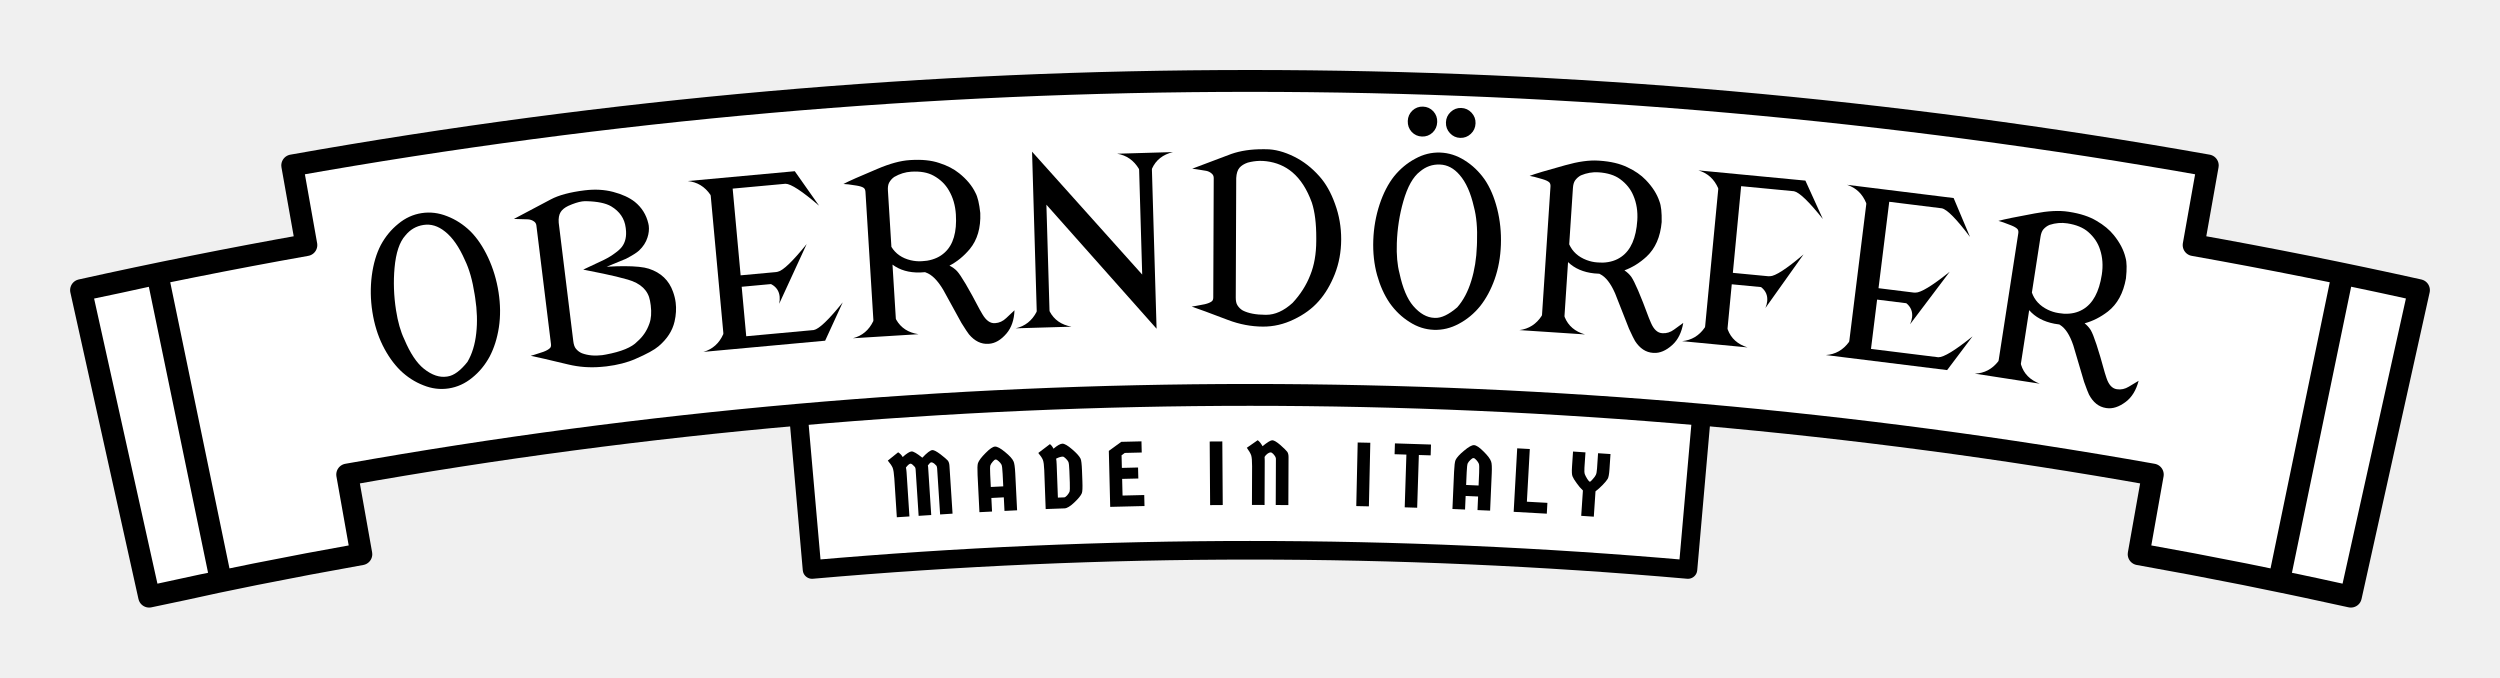
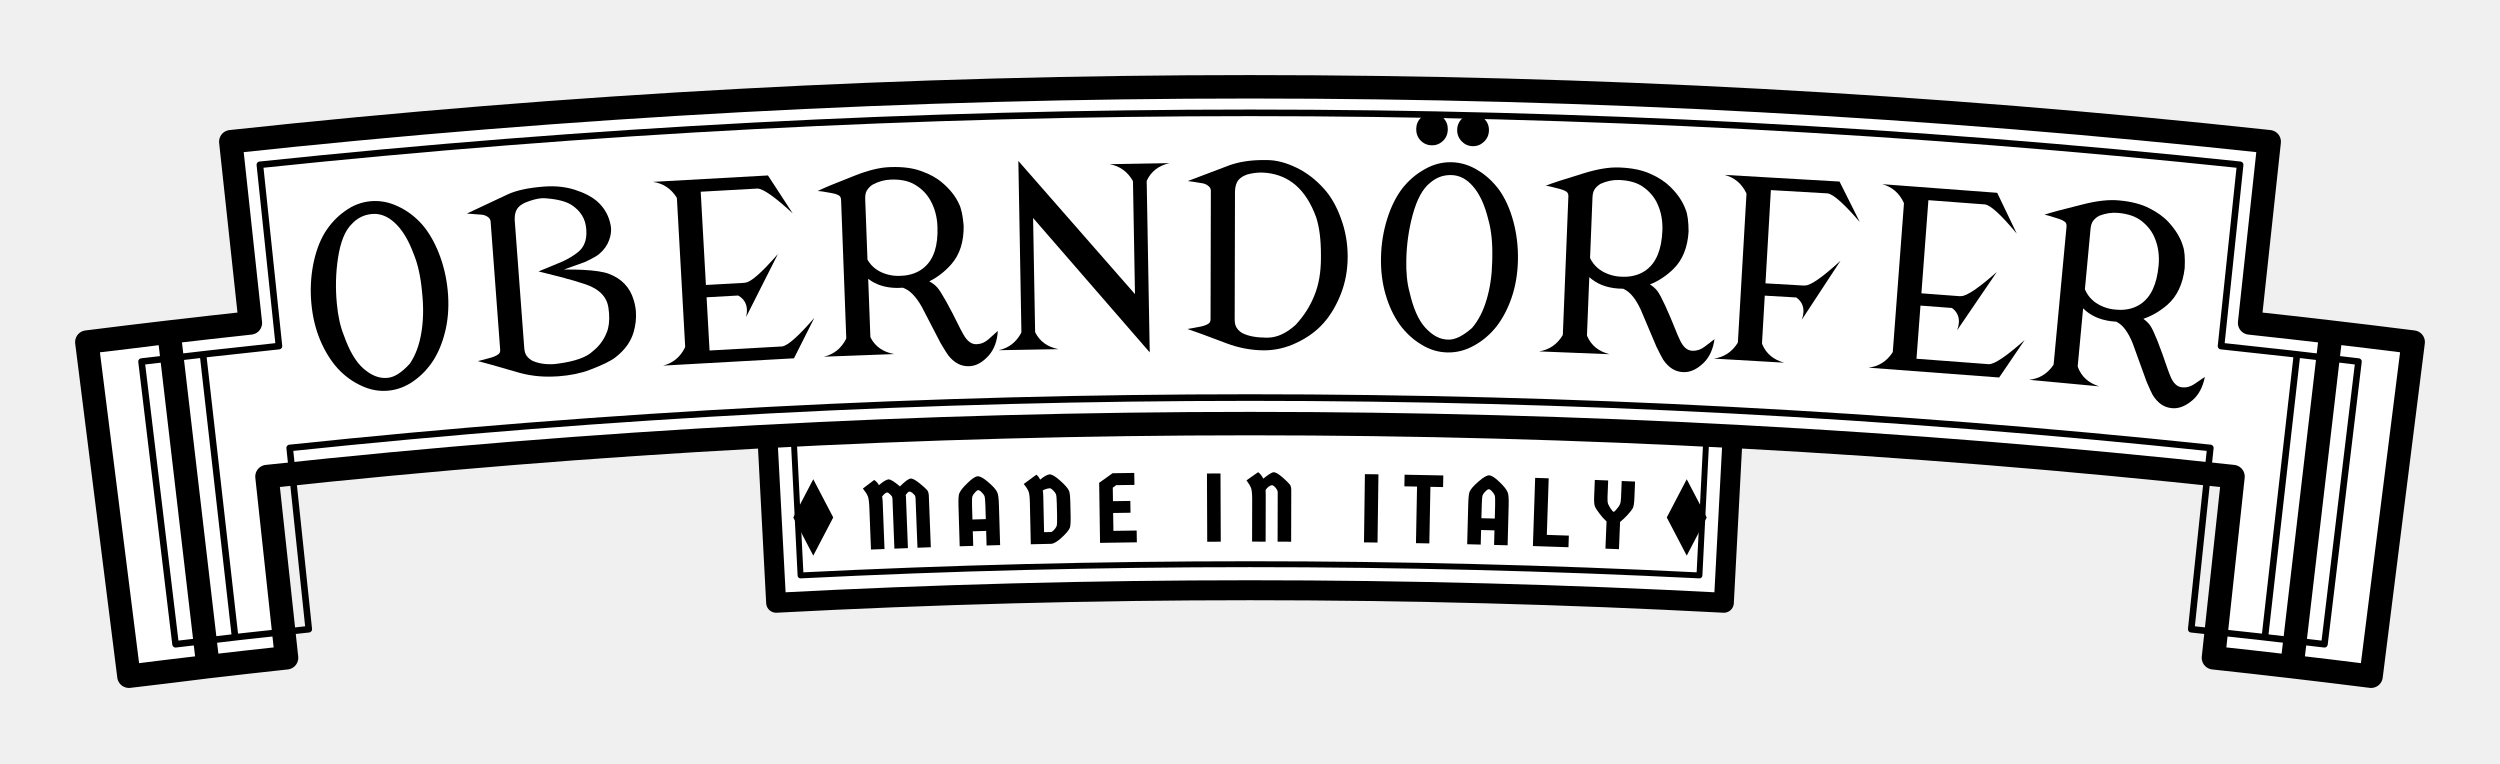
- <svg xmlns="http://www.w3.org/2000/svg" viewBox="-77.227 -20 154.454 41.865" width="154.45mm" height="41.86mm" data-pad="5">
-   <path d="M-28.128 3.034A321.214 321.214 0 0 1 28.128 3.034L27.060 15.187A309.014 309.014 0 0 0 -27.060 15.187Z" fill="#fff" stroke="#000" stroke-linejoin="round" stroke-width="1.15" />
-   <path d="M-59.179 -9.779A338.014 338.014 0 0 1 59.179 -9.779L58.304 -4.856A333.014 333.014 0 0 1 72.227 -2.073L68.020 16.865A313.614 313.614 0 0 0 63.581 15.913L67.514 -3.084A333.014 333.014 0 0 1 72.227 -2.073L68.020 16.865A313.614 313.614 0 0 0 54.907 14.244L55.782 9.321A318.614 318.614 0 0 0 -55.782 9.321L-54.907 14.244A313.614 313.614 0 0 0 -68.020 16.865L-72.227 -2.073A333.014 333.014 0 0 0 -67.514 -3.084L-63.581 15.913A313.614 313.614 0 0 1 -68.020 16.865L-72.227 -2.073A333.014 333.014 0 0 1 -58.304 -4.856Z" fill="#fff" stroke="#000" stroke-linejoin="round" stroke-width="1.35" />
+ <svg xmlns="http://www.w3.org/2000/svg" viewBox="-72.002 -20 144.004 43.952" width="144.00mm" height="43.95mm" data-pad="5">
+   <path d="M-27.938 2.537A529.662 529.662 0 0 1 27.938 2.537L27.295 14.720A517.462 517.462 0 0 0 -27.295 14.720Z" fill="#fff" stroke="#000" stroke-linejoin="round" stroke-width="1.15" />
+   <path d="M-26.348 3.958A528.162 528.162 0 0 1 26.348 3.958L25.889 13.146A518.962 518.962 0 0 0 -25.889 13.146Z" fill="none" stroke="#000" stroke-linejoin="round" stroke-width="0.34" />
+   <path d="M-58.709 -11.837A546.462 546.462 0 0 1 58.709 -11.837L57.581 -1.398A535.962 535.962 0 0 1 67.002 -0.295L64.577 18.952A516.562 516.562 0 0 0 60.017 18.398L62.271 -0.870A535.962 535.962 0 0 1 67.002 -0.295L64.577 18.952A516.562 516.562 0 0 0 55.497 17.890L56.625 7.451A527.062 527.062 0 0 0 -56.625 7.451L-55.497 17.890A516.562 516.562 0 0 0 -64.577 18.952L-67.002 -0.295A535.962 535.962 0 0 0 -62.271 -0.870L-60.017 18.398A516.562 516.562 0 0 1 -64.577 18.952L-67.002 -0.295A535.962 535.962 0 0 1 -57.581 -1.398Z" fill="#fff" stroke="#000" stroke-linejoin="round" stroke-width="1.35" />
+   <path d="M-57.034 -10.507A544.962 544.962 0 0 1 57.034 -10.507L55.935 -0.065A534.462 534.462 0 0 1 63.850 0.828L61.891 17.110A518.062 518.062 0 0 0 58.459 16.709L60.310 0.414A534.462 534.462 0 0 1 63.850 0.828L61.891 17.110A518.062 518.062 0 0 0 54.218 16.245L55.317 5.803A528.562 528.562 0 0 0 -55.317 5.803L-54.218 16.245A518.062 518.062 0 0 0 -61.891 17.110L-63.850 0.828A534.462 534.462 0 0 0 -60.310 0.414L-58.459 16.709A518.062 518.062 0 0 1 -61.891 17.110L-63.850 0.828A534.462 534.462 0 0 1 -55.935 -0.065Z" fill="none" stroke="#000" stroke-linejoin="round" stroke-width="0.38" />
+   <path d="M0 -2.200L1.150 0L0 2.200L-1.150 0Z" fill="#000" transform="translate(-25.157 9.806)" />
+   <path d="M0 -2.200L1.150 0L0 2.200L-1.150 0Z" fill="#000" transform="translate(25.157 9.806)" />
  <g fill="#000">
-     <path d="M2.37 -5.10Q2.37 -4.00 2.60 -3.24Q2.94 -1.88 3.52 -1.25Q4.16 -0.56 4.85 -0.56Q4.87 -0.56 4.88 -0.56Q4.89 -0.56 4.90 -0.56Q5.48 -0.56 6.24 -1.26Q6.78 -1.92 7.05 -2.93Q7.32 -3.92 7.32 -5.10Q7.32 -5.20 7.32 -5.32Q7.32 -6.63 7.05 -7.50Q6.71 -8.79 6.10 -9.44Q5.55 -10.04 4.86 -10.04H4.85Q4.17 -10.04 3.65 -9.57Q3.02 -9.06 2.68 -7.69Q2.37 -6.44 2.37 -5.10ZM2.06 -9.22Q2.60 -9.93 3.33 -10.35Q4.05 -10.78 4.85 -10.78Q5.65 -10.78 6.38 -10.35Q7.11 -9.93 7.65 -9.22Q8.18 -8.50 8.49 -7.44Q8.80 -6.37 8.80 -5.22Q8.80 -4.07 8.49 -3.08Q8.18 -2.10 7.65 -1.38Q7.11 -0.67 6.38 -0.25Q5.65 0.18 4.85 0.18Q4.05 0.18 3.33 -0.25Q2.60 -0.67 2.06 -1.38Q1.53 -2.10 1.22 -3.08Q0.91 -4.07 0.91 -5.22Q0.91 -6.37 1.22 -7.44Q1.53 -8.50 2.06 -9.22Z" transform="translate(-49.528 3.820) rotate(-8.820) translate(-4.855 0)" />
-     <path d="M3.85 -9.95Q3.50 -9.83 3.34 -9.63Q3.16 -9.41 3.14 -8.99V-1.61Q3.14 -1.30 3.24 -1.14Q3.37 -0.93 3.58 -0.81Q4.10 -0.54 4.81 -0.54Q4.92 -0.54 5.03 -0.55Q6.50 -0.64 7.06 -1.11Q7.63 -1.49 7.94 -2.12Q8.16 -2.55 8.16 -3.23Q8.16 -3.37 8.15 -3.51Q8.10 -4.49 6.95 -4.98Q6.29 -5.26 5.49 -5.53Q4.41 -5.89 4.29 -5.93Q5.49 -6.32 5.63 -6.37Q6.06 -6.52 6.38 -6.71Q6.66 -6.86 6.83 -7.03Q7.21 -7.42 7.21 -8.11Q7.21 -8.14 7.21 -8.18Q7.21 -9.03 6.48 -9.60Q6.02 -9.95 5.01 -10.10Q4.91 -10.12 4.73 -10.12Q4.37 -10.11 3.85 -9.95ZM0.42 -1.04Q0.54 -1.05 1.23 -1.19Q1.52 -1.26 1.66 -1.37Q1.75 -1.44 1.75 -1.61V-8.99Q1.75 -9.15 1.64 -9.25Q1.49 -9.39 1.28 -9.43Q0.65 -9.53 0.42 -9.56L2.83 -10.48Q3.61 -10.78 4.98 -10.78Q5.93 -10.78 6.71 -10.47Q7.51 -10.15 7.96 -9.70Q8.54 -9.10 8.63 -8.27Q8.64 -8.20 8.64 -8.13Q8.64 -7.77 8.47 -7.41Q8.28 -6.99 7.86 -6.68Q7.63 -6.51 6.99 -6.27Q6.94 -6.25 5.75 -5.93Q6.45 -5.88 6.84 -5.83Q7.87 -5.70 8.32 -5.49Q9.39 -4.99 9.63 -3.89Q9.71 -3.54 9.71 -3.21Q9.71 -2.64 9.50 -2.06Q9.20 -1.23 8.33 -0.66Q7.91 -0.38 6.82 -0.06Q6.03 0.18 4.98 0.18Q4.89 0.18 4.64 0.17Q3.61 0.13 2.67 -0.22Q0.91 -0.88 0.42 -1.04Z" transform="translate(-39.460 2.419) rotate(-7.017) translate(-5.311 0)" />
-     <path d="M0.42 0.00Q1.29 -0.17 1.74 -0.98L1.75 -1.04V-9.56L1.74 -9.62Q1.29 -10.43 0.42 -10.60H7.06L8.36 -8.34Q6.92 -9.83 6.42 -9.88L6.32 -9.88H3.14V-4.50H5.34L5.44 -4.51Q5.93 -4.56 7.38 -6.05L5.35 -2.53Q5.42 -2.76 5.42 -2.96Q5.42 -3.48 4.99 -3.77L4.95 -3.79H3.14V-0.72H7.23L7.33 -0.72Q7.83 -0.77 9.27 -2.26L7.97 0.00Z" transform="translate(-29.570 1.356) rotate(-5.252) translate(-4.637 0)" />
-     <path d="M4.65 -10.05Q4.10 -10.05 3.58 -9.79Q3.37 -9.66 3.24 -9.45Q3.14 -9.28 3.14 -8.98V-5.49Q3.49 -4.83 4.28 -4.59Q4.62 -4.49 4.93 -4.49Q4.97 -4.49 5.01 -4.49Q5.04 -4.49 5.29 -4.50Q5.96 -4.57 6.41 -4.94Q7.24 -5.61 7.24 -7.24Q7.24 -8.08 6.90 -8.75Q6.61 -9.34 6.01 -9.72Q5.49 -10.05 4.65 -10.05ZM0.42 0.00Q1.29 -0.17 1.74 -0.98L1.75 -1.04V-8.98Q1.75 -9.15 1.66 -9.23Q1.54 -9.33 1.23 -9.40Q0.62 -9.54 0.42 -9.55Q0.90 -9.77 2.57 -10.35Q3.75 -10.77 4.60 -10.77Q4.63 -10.77 4.66 -10.77Q5.70 -10.77 6.41 -10.48Q7.13 -10.20 7.60 -9.77Q8.26 -9.17 8.53 -8.50Q8.71 -8.12 8.75 -7.24Q8.72 -5.86 7.96 -5.05Q7.37 -4.43 6.65 -4.11Q6.91 -3.96 7.09 -3.75Q7.44 -3.32 8.35 -1.28L8.50 -0.98Q8.80 -0.39 9.23 -0.39Q9.24 -0.39 9.25 -0.39Q9.63 -0.39 9.95 -0.66Q10.31 -0.97 10.49 -1.11Q10.40 -0.22 9.91 0.29Q9.36 0.86 8.78 0.86Q8.76 0.86 8.75 0.86Q8.08 0.86 7.59 0.20Q7.49 0.06 7.17 -0.53L6.17 -2.65Q5.70 -3.56 5.16 -3.78L5.12 -3.80Q4.97 -3.80 4.80 -3.80Q3.79 -3.84 3.14 -4.39V-1.04L3.16 -0.98Q3.54 -0.20 4.48 0.00Z" transform="translate(-19.925 0.615) rotate(-3.536) translate(-5.037 0)" />
-     <path d="M0.42 0.00Q1.29 -0.17 1.74 -0.98L1.75 -1.04V-10.88L8.33 -3.09V-9.56L8.32 -9.62Q7.87 -10.43 7.00 -10.60H10.45Q9.51 -10.40 9.13 -9.62L9.12 -9.56V0.28L2.54 -7.58V-1.04L2.55 -0.98Q2.93 -0.20 3.87 0.00Z" transform="translate(-9.462 0.139) rotate(-1.679) translate(-5.437 0)" />
-     <path d="M3.85 -9.95Q3.51 -9.83 3.34 -9.63Q3.16 -9.42 3.14 -8.99V-1.61Q3.14 -1.30 3.24 -1.14Q3.37 -0.93 3.58 -0.81Q4.10 -0.55 4.97 -0.55Q5.00 -0.55 5.02 -0.55Q5.84 -0.55 6.65 -1.29Q7.38 -2.08 7.74 -3.02Q8.10 -3.92 8.10 -5.12Q8.10 -5.21 8.10 -5.30Q8.10 -6.64 7.82 -7.49Q7.37 -8.72 6.61 -9.36Q5.93 -9.93 4.99 -10.04Q4.81 -10.06 4.60 -10.06Q4.22 -10.05 3.85 -9.95ZM0.42 -1.04Q0.53 -1.05 1.23 -1.19Q1.52 -1.26 1.66 -1.37Q1.75 -1.44 1.75 -1.61V-8.99Q1.75 -9.15 1.64 -9.25Q1.49 -9.39 1.29 -9.43Q0.56 -9.55 0.42 -9.56L2.83 -10.48Q3.68 -10.78 4.78 -10.78Q4.88 -10.78 4.98 -10.78Q5.79 -10.78 6.71 -10.33Q7.57 -9.91 8.27 -9.13Q8.87 -8.47 9.25 -7.42Q9.64 -6.37 9.64 -5.22Q9.64 -4.07 9.25 -3.07Q8.86 -2.08 8.27 -1.41Q7.67 -0.72 6.73 -0.27Q5.81 0.18 4.83 0.18Q3.74 0.18 2.67 -0.22Q1.00 -0.85 0.42 -1.04Z" transform="translate(1.249 0.002) rotate(0.221) translate(-5.275 0)" />
-     <path d="M5.41 -12.00Q5.14 -12.27 5.14 -12.66Q5.14 -13.04 5.41 -13.31Q5.68 -13.58 6.05 -13.58Q6.43 -13.58 6.70 -13.31Q6.97 -13.04 6.97 -12.66Q6.97 -12.27 6.70 -12.00Q6.43 -11.73 6.05 -11.73Q5.68 -11.73 5.41 -12.00ZM3.04 -12.00Q2.78 -12.27 2.78 -12.66Q2.78 -13.04 3.04 -13.31Q3.31 -13.58 3.69 -13.58Q4.07 -13.58 4.34 -13.31Q4.60 -13.04 4.60 -12.66Q4.60 -12.27 4.34 -12.00Q4.07 -11.73 3.69 -11.73Q3.31 -11.73 3.04 -12.00ZM2.37 -5.10Q2.37 -4.00 2.60 -3.24Q2.94 -1.88 3.52 -1.25Q4.16 -0.56 4.85 -0.56Q4.87 -0.56 4.88 -0.56Q4.89 -0.56 4.90 -0.56Q5.48 -0.56 6.24 -1.26Q6.78 -1.92 7.05 -2.93Q7.32 -3.92 7.32 -5.10Q7.32 -5.20 7.32 -5.32Q7.32 -6.63 7.05 -7.50Q6.71 -8.79 6.10 -9.44Q5.55 -10.04 4.86 -10.04H4.85Q4.17 -10.04 3.65 -9.57Q3.02 -9.06 2.68 -7.69Q2.37 -6.44 2.37 -5.10ZM2.06 -9.22Q2.60 -9.93 3.33 -10.35Q4.05 -10.78 4.85 -10.78Q5.65 -10.78 6.38 -10.35Q7.11 -9.93 7.65 -9.22Q8.18 -8.50 8.49 -7.44Q8.80 -6.37 8.80 -5.22Q8.80 -4.07 8.49 -3.08Q8.18 -2.10 7.65 -1.38Q7.11 -0.67 6.38 -0.25Q5.65 0.18 4.85 0.18Q4.05 0.18 3.33 -0.25Q2.60 -0.67 2.06 -1.38Q1.53 -2.10 1.22 -3.08Q0.91 -4.07 0.91 -5.22Q0.91 -6.37 1.22 -7.44Q1.53 -8.50 2.06 -9.22Z" transform="translate(11.376 0.200) rotate(2.018) translate(-4.855 0)" />
-     <path d="M4.65 -10.05Q4.10 -10.05 3.58 -9.79Q3.37 -9.66 3.24 -9.45Q3.14 -9.28 3.14 -8.98V-5.49Q3.49 -4.83 4.28 -4.59Q4.62 -4.49 4.93 -4.49Q4.97 -4.49 5.01 -4.49Q5.04 -4.49 5.29 -4.50Q5.96 -4.57 6.41 -4.94Q7.24 -5.61 7.24 -7.24Q7.24 -8.08 6.90 -8.75Q6.61 -9.34 6.01 -9.72Q5.49 -10.05 4.65 -10.05ZM0.42 0.00Q1.29 -0.17 1.74 -0.98L1.75 -1.04V-8.98Q1.75 -9.15 1.66 -9.23Q1.54 -9.33 1.23 -9.40Q0.62 -9.54 0.42 -9.55Q0.90 -9.77 2.57 -10.35Q3.75 -10.77 4.60 -10.77Q4.63 -10.77 4.66 -10.77Q5.70 -10.77 6.41 -10.48Q7.13 -10.20 7.60 -9.77Q8.26 -9.17 8.53 -8.50Q8.71 -8.12 8.75 -7.24Q8.72 -5.86 7.96 -5.05Q7.37 -4.43 6.65 -4.11Q6.91 -3.96 7.09 -3.75Q7.44 -3.32 8.35 -1.28L8.50 -0.98Q8.80 -0.39 9.23 -0.39Q9.24 -0.39 9.25 -0.39Q9.63 -0.39 9.95 -0.66Q10.31 -0.97 10.49 -1.11Q10.40 -0.22 9.91 0.29Q9.36 0.86 8.78 0.86Q8.76 0.86 8.75 0.86Q8.08 0.86 7.59 0.20Q7.49 0.06 7.17 -0.53L6.17 -2.65Q5.70 -3.56 5.16 -3.78L5.12 -3.80Q4.97 -3.80 4.80 -3.80Q3.79 -3.84 3.14 -4.39V-1.04L3.16 -0.98Q3.54 -0.20 4.48 0.00Z" transform="translate(21.255 0.700) rotate(3.773) translate(-5.037 0)" />
-     <path d="M0.42 0.00Q1.29 -0.17 1.74 -0.98L1.75 -1.04V-9.56L1.74 -9.62Q1.29 -10.43 0.42 -10.60H7.06L8.36 -8.34Q6.92 -9.83 6.42 -9.88L6.32 -9.88H3.14V-4.50H5.34L5.44 -4.51Q5.93 -4.56 7.38 -6.05L5.35 -2.53Q5.42 -2.76 5.42 -2.96Q5.42 -3.48 4.99 -3.77L4.95 -3.79H3.14V-1.04L3.16 -0.98Q3.54 -0.20 4.48 0.00Z" transform="translate(30.722 1.464) rotate(5.458) translate(-4.462 0)" />
-     <path d="M0.42 0.00Q1.29 -0.17 1.74 -0.98L1.75 -1.04V-9.56L1.74 -9.62Q1.29 -10.43 0.42 -10.60H7.06L8.36 -8.34Q6.92 -9.83 6.42 -9.88L6.32 -9.88H3.14V-4.50H5.34L5.44 -4.51Q5.93 -4.56 7.38 -6.05L5.35 -2.53Q5.42 -2.76 5.42 -2.96Q5.42 -3.48 4.99 -3.77L4.95 -3.79H3.14V-0.72H7.23L7.33 -0.72Q7.83 -0.77 9.27 -2.26L7.97 0.00Z" transform="translate(39.766 2.457) rotate(7.072) translate(-4.637 0)" />
-     <path d="M4.65 -10.05Q4.10 -10.05 3.58 -9.79Q3.37 -9.66 3.24 -9.45Q3.14 -9.28 3.14 -8.98V-5.49Q3.49 -4.83 4.28 -4.59Q4.62 -4.49 4.93 -4.49Q4.97 -4.49 5.01 -4.49Q5.04 -4.49 5.29 -4.50Q5.96 -4.57 6.41 -4.94Q7.24 -5.61 7.24 -7.24Q7.24 -8.08 6.90 -8.75Q6.61 -9.34 6.01 -9.72Q5.49 -10.05 4.65 -10.05ZM0.42 0.00Q1.29 -0.17 1.74 -0.98L1.75 -1.04V-8.98Q1.75 -9.15 1.66 -9.23Q1.54 -9.33 1.23 -9.40Q0.62 -9.54 0.42 -9.55Q0.90 -9.77 2.57 -10.35Q3.75 -10.77 4.60 -10.77Q4.63 -10.77 4.66 -10.77Q5.70 -10.77 6.41 -10.48Q7.13 -10.20 7.60 -9.77Q8.26 -9.17 8.53 -8.50Q8.71 -8.12 8.75 -7.24Q8.72 -5.86 7.96 -5.05Q7.37 -4.43 6.65 -4.11Q6.91 -3.96 7.09 -3.75Q7.44 -3.32 8.35 -1.28L8.50 -0.98Q8.80 -0.39 9.23 -0.39Q9.24 -0.39 9.25 -0.39Q9.63 -0.39 9.95 -0.66Q10.31 -0.97 10.49 -1.11Q10.40 -0.22 9.91 0.29Q9.36 0.86 8.78 0.86Q8.76 0.86 8.75 0.86Q8.08 0.86 7.59 0.20Q7.49 0.06 7.17 -0.53L6.17 -2.65Q5.70 -3.56 5.16 -3.78L5.12 -3.80Q4.97 -3.80 4.80 -3.80Q3.79 -3.84 3.14 -4.39V-1.04L3.16 -0.98Q3.54 -0.20 4.48 0.00Z" transform="translate(49.347 3.792) rotate(8.788) translate(-5.037 0)" />
+     <path d="M2.37 -5.10Q2.37 -4.00 2.60 -3.24Q2.94 -1.88 3.52 -1.25Q4.16 -0.56 4.85 -0.56Q4.87 -0.56 4.88 -0.56Q4.89 -0.56 4.90 -0.56Q5.48 -0.56 6.24 -1.26Q6.78 -1.92 7.05 -2.93Q7.32 -3.92 7.32 -5.10Q7.32 -5.20 7.32 -5.32Q7.32 -6.63 7.05 -7.50Q6.71 -8.79 6.10 -9.44Q5.55 -10.04 4.86 -10.04H4.85Q4.17 -10.04 3.65 -9.57Q3.02 -9.06 2.68 -7.69Q2.37 -6.44 2.37 -5.10ZM2.06 -9.22Q2.60 -9.93 3.33 -10.35Q4.05 -10.78 4.85 -10.78Q5.65 -10.78 6.38 -10.35Q7.11 -9.93 7.65 -9.22Q8.18 -8.50 8.49 -7.44Q8.80 -6.37 8.80 -5.22Q8.80 -4.07 8.49 -3.08Q8.18 -2.10 7.65 -1.38Q7.11 -0.67 6.38 -0.25Q5.65 0.18 4.85 0.18Q4.05 0.18 3.33 -0.25Q2.60 -0.67 2.06 -1.38Q1.53 -2.10 1.22 -3.08Q0.91 -4.07 0.91 -5.22Q0.91 -6.37 1.22 -7.44Q1.53 -8.50 2.06 -9.22Z" transform="translate(-49.651 2.324) rotate(-5.361) translate(-4.855 0)" />
+     <path d="M3.85 -9.95Q3.50 -9.83 3.34 -9.63Q3.16 -9.41 3.14 -8.99V-1.61Q3.14 -1.30 3.24 -1.14Q3.37 -0.93 3.58 -0.81Q4.10 -0.54 4.81 -0.54Q4.92 -0.54 5.03 -0.55Q6.50 -0.64 7.06 -1.11Q7.63 -1.49 7.94 -2.12Q8.16 -2.55 8.16 -3.23Q8.16 -3.37 8.15 -3.51Q8.10 -4.49 6.95 -4.98Q6.29 -5.26 5.49 -5.53Q4.41 -5.89 4.29 -5.93Q5.49 -6.32 5.63 -6.37Q6.06 -6.52 6.38 -6.71Q6.66 -6.86 6.83 -7.03Q7.21 -7.42 7.21 -8.11Q7.21 -8.14 7.21 -8.18Q7.21 -9.03 6.48 -9.60Q6.02 -9.95 5.01 -10.10Q4.91 -10.12 4.73 -10.12Q4.37 -10.11 3.85 -9.95ZM0.42 -1.04Q0.54 -1.05 1.23 -1.19Q1.52 -1.26 1.66 -1.37Q1.75 -1.44 1.75 -1.61V-8.99Q1.75 -9.15 1.64 -9.25Q1.49 -9.39 1.28 -9.43Q0.65 -9.53 0.42 -9.56L2.83 -10.48Q3.61 -10.78 4.98 -10.78Q5.93 -10.78 6.71 -10.47Q7.51 -10.15 7.96 -9.70Q8.54 -9.10 8.63 -8.27Q8.64 -8.20 8.64 -8.13Q8.64 -7.77 8.47 -7.41Q8.28 -6.99 7.86 -6.68Q7.63 -6.51 6.99 -6.27Q6.94 -6.25 5.75 -5.93Q6.45 -5.88 6.84 -5.83Q7.87 -5.70 8.32 -5.49Q9.39 -4.99 9.63 -3.89Q9.71 -3.54 9.71 -3.21Q9.71 -2.64 9.50 -2.06Q9.20 -1.23 8.33 -0.66Q7.91 -0.38 6.82 -0.06Q6.03 0.18 4.98 0.18Q4.89 0.18 4.64 0.17Q3.61 0.13 2.67 -0.22Q0.91 -0.88 0.42 -1.04Z" transform="translate(-39.522 1.472) rotate(-4.265) translate(-5.311 0)" />
+     <path d="M0.42 0.00Q1.29 -0.17 1.74 -0.98L1.75 -1.04V-9.56L1.74 -9.62Q1.29 -10.43 0.42 -10.60H7.06L8.36 -8.34Q6.92 -9.83 6.42 -9.88L6.32 -9.88H3.14V-4.50H5.34L5.44 -4.51Q5.93 -4.56 7.38 -6.05L5.35 -2.53Q5.42 -2.76 5.42 -2.96Q5.42 -3.48 4.99 -3.77L4.95 -3.79H3.14V-0.72H7.23L7.33 -0.72Q7.83 -0.77 9.27 -2.26L7.97 0.00Z" transform="translate(-29.596 0.825) rotate(-3.192) translate(-4.637 0)" />
+     <path d="M4.65 -10.05Q4.10 -10.05 3.58 -9.79Q3.37 -9.66 3.24 -9.45Q3.14 -9.28 3.14 -8.98V-5.49Q3.49 -4.83 4.28 -4.59Q4.62 -4.49 4.93 -4.49Q4.97 -4.49 5.01 -4.49Q5.04 -4.49 5.29 -4.50Q5.96 -4.57 6.41 -4.94Q7.24 -5.61 7.24 -7.24Q7.24 -8.08 6.90 -8.75Q6.61 -9.34 6.01 -9.72Q5.49 -10.05 4.65 -10.05ZM0.42 0.00Q1.29 -0.17 1.74 -0.98L1.75 -1.04V-8.98Q1.75 -9.15 1.66 -9.23Q1.54 -9.33 1.23 -9.40Q0.62 -9.54 0.42 -9.55Q0.90 -9.77 2.57 -10.35Q3.75 -10.77 4.60 -10.77Q4.63 -10.77 4.66 -10.77Q5.70 -10.77 6.41 -10.48Q7.13 -10.20 7.60 -9.77Q8.26 -9.17 8.53 -8.50Q8.71 -8.12 8.75 -7.24Q8.72 -5.86 7.96 -5.05Q7.37 -4.43 6.65 -4.11Q6.91 -3.96 7.09 -3.75Q7.44 -3.32 8.35 -1.28L8.50 -0.98Q8.80 -0.39 9.23 -0.39Q9.24 -0.39 9.25 -0.39Q9.63 -0.39 9.95 -0.66Q10.31 -0.97 10.49 -1.11Q10.40 -0.22 9.91 0.29Q9.36 0.86 8.78 0.86Q8.76 0.86 8.75 0.86Q8.08 0.86 7.59 0.20Q7.49 0.06 7.17 -0.53L6.17 -2.65Q5.70 -3.56 5.16 -3.78L5.12 -3.80Q4.97 -3.80 4.80 -3.80Q3.79 -3.84 3.14 -4.39V-1.04L3.16 -0.98Q3.54 -0.20 4.48 0.00Z" transform="translate(-19.933 0.374) rotate(-2.149) translate(-5.037 0)" />
+     <path d="M0.42 0.00Q1.29 -0.17 1.74 -0.98L1.75 -1.04V-10.88L8.33 -3.09V-9.56L8.32 -9.62Q7.87 -10.43 7.00 -10.60H10.45Q9.51 -10.40 9.13 -9.62L9.12 -9.56V0.28L2.54 -7.58V-1.04L2.55 -0.98Q2.93 -0.20 3.87 0.00Z" transform="translate(-9.463 0.084) rotate(-1.020) translate(-5.437 0)" />
+     <path d="M3.85 -9.95Q3.51 -9.83 3.34 -9.63Q3.16 -9.42 3.14 -8.99V-1.61Q3.14 -1.30 3.24 -1.14Q3.37 -0.93 3.58 -0.81Q4.10 -0.55 4.97 -0.55Q5.00 -0.55 5.02 -0.55Q5.84 -0.55 6.65 -1.29Q7.38 -2.08 7.74 -3.02Q8.10 -3.92 8.10 -5.12Q8.10 -5.21 8.10 -5.30Q8.10 -6.64 7.82 -7.49Q7.37 -8.72 6.61 -9.36Q5.93 -9.93 4.99 -10.04Q4.81 -10.06 4.60 -10.06Q4.22 -10.05 3.85 -9.95ZM0.42 -1.04Q0.53 -1.05 1.23 -1.19Q1.52 -1.26 1.66 -1.37Q1.75 -1.44 1.75 -1.61V-8.99Q1.75 -9.15 1.64 -9.25Q1.49 -9.39 1.29 -9.43Q0.56 -9.55 0.42 -9.56L2.83 -10.48Q3.68 -10.78 4.78 -10.78Q4.88 -10.78 4.98 -10.78Q5.79 -10.78 6.71 -10.33Q7.57 -9.91 8.27 -9.13Q8.87 -8.47 9.25 -7.42Q9.64 -6.37 9.64 -5.22Q9.64 -4.07 9.25 -3.07Q8.86 -2.08 8.27 -1.41Q7.67 -0.72 6.73 -0.27Q5.81 0.18 4.83 0.18Q3.74 0.18 2.67 -0.22Q1.00 -0.85 0.42 -1.04Z" transform="translate(1.249 0.001) rotate(0.135) translate(-5.275 0)" />
+     <path d="M5.41 -12.00Q5.14 -12.27 5.14 -12.66Q5.14 -13.04 5.41 -13.31Q5.68 -13.58 6.05 -13.58Q6.43 -13.58 6.70 -13.31Q6.97 -13.04 6.97 -12.66Q6.97 -12.27 6.70 -12.00Q6.43 -11.73 6.05 -11.73Q5.68 -11.73 5.41 -12.00ZM3.04 -12.00Q2.78 -12.27 2.78 -12.66Q2.78 -13.04 3.04 -13.31Q3.31 -13.58 3.69 -13.58Q4.07 -13.58 4.34 -13.31Q4.60 -13.04 4.60 -12.66Q4.60 -12.27 4.34 -12.00Q4.07 -11.73 3.69 -11.73Q3.31 -11.73 3.04 -12.00ZM2.37 -5.10Q2.37 -4.00 2.60 -3.24Q2.94 -1.88 3.52 -1.25Q4.16 -0.56 4.85 -0.56Q4.87 -0.56 4.88 -0.56Q4.89 -0.56 4.90 -0.56Q5.48 -0.56 6.24 -1.26Q6.78 -1.92 7.05 -2.93Q7.32 -3.92 7.32 -5.10Q7.32 -5.20 7.32 -5.32Q7.32 -6.63 7.05 -7.50Q6.71 -8.79 6.10 -9.44Q5.55 -10.04 4.86 -10.04H4.85Q4.17 -10.04 3.65 -9.57Q3.02 -9.06 2.68 -7.69Q2.37 -6.44 2.37 -5.10ZM2.06 -9.22Q2.60 -9.93 3.33 -10.35Q4.05 -10.78 4.85 -10.78Q5.65 -10.78 6.38 -10.35Q7.11 -9.93 7.65 -9.22Q8.18 -8.50 8.49 -7.44Q8.80 -6.37 8.80 -5.22Q8.80 -4.07 8.49 -3.08Q8.18 -2.10 7.65 -1.38Q7.11 -0.67 6.38 -0.25Q5.65 0.18 4.85 0.18Q4.05 0.18 3.33 -0.25Q2.60 -0.67 2.06 -1.38Q1.53 -2.10 1.22 -3.08Q0.91 -4.07 0.91 -5.22Q0.91 -6.37 1.22 -7.44Q1.53 -8.50 2.06 -9.22Z" transform="translate(11.378 0.122) rotate(1.227) translate(-4.855 0)" />
+     <path d="M4.65 -10.05Q4.10 -10.05 3.58 -9.79Q3.37 -9.66 3.24 -9.45Q3.14 -9.28 3.14 -8.98V-5.49Q3.49 -4.83 4.28 -4.59Q4.62 -4.49 4.93 -4.49Q4.97 -4.49 5.01 -4.49Q5.04 -4.49 5.29 -4.50Q5.96 -4.57 6.41 -4.94Q7.24 -5.61 7.24 -7.24Q7.24 -8.08 6.90 -8.75Q6.61 -9.34 6.01 -9.72Q5.49 -10.05 4.65 -10.05ZM0.42 0.00Q1.29 -0.17 1.74 -0.98L1.75 -1.04V-8.98Q1.75 -9.15 1.66 -9.23Q1.54 -9.33 1.23 -9.40Q0.62 -9.54 0.42 -9.55Q0.90 -9.77 2.57 -10.35Q3.75 -10.77 4.60 -10.77Q4.63 -10.77 4.66 -10.77Q5.70 -10.77 6.41 -10.48Q7.13 -10.20 7.60 -9.77Q8.26 -9.17 8.53 -8.50Q8.71 -8.12 8.75 -7.24Q8.72 -5.86 7.96 -5.05Q7.37 -4.43 6.65 -4.11Q6.91 -3.96 7.09 -3.75Q7.44 -3.32 8.35 -1.28L8.50 -0.98Q8.80 -0.39 9.23 -0.39Q9.24 -0.39 9.25 -0.39Q9.63 -0.39 9.95 -0.66Q10.31 -0.97 10.49 -1.11Q10.40 -0.22 9.91 0.29Q9.36 0.86 8.78 0.86Q8.76 0.86 8.75 0.86Q8.08 0.86 7.59 0.20Q7.49 0.06 7.17 -0.53L6.17 -2.65Q5.70 -3.56 5.16 -3.78L5.12 -3.80Q4.97 -3.80 4.80 -3.80Q3.79 -3.84 3.14 -4.39V-1.04L3.16 -0.98Q3.54 -0.20 4.48 0.00Z" transform="translate(21.264 0.426) rotate(2.293) translate(-5.037 0)" />
+     <path d="M0.42 0.00Q1.29 -0.17 1.74 -0.98L1.75 -1.04V-9.56L1.74 -9.62Q1.29 -10.43 0.42 -10.60H7.06L8.36 -8.34Q6.92 -9.83 6.42 -9.88L6.32 -9.88H3.14V-4.50H5.34L5.44 -4.51Q5.93 -4.56 7.38 -6.05L5.35 -2.53Q5.42 -2.76 5.42 -2.96Q5.42 -3.48 4.99 -3.77L4.95 -3.79H3.14V-1.04L3.16 -0.98Q3.54 -0.20 4.48 0.00Z" transform="translate(30.752 0.890) rotate(3.317) translate(-4.462 0)" />
+     <path d="M0.42 0.00Q1.29 -0.17 1.74 -0.98L1.75 -1.04V-9.56L1.74 -9.62Q1.29 -10.43 0.42 -10.60H7.06L8.36 -8.34Q6.92 -9.83 6.42 -9.88L6.32 -9.88H3.14V-4.50H5.34L5.44 -4.51Q5.93 -4.56 7.38 -6.05L5.35 -2.53Q5.42 -2.76 5.42 -2.96Q5.42 -3.48 4.99 -3.77L4.95 -3.79H3.14V-0.72H7.23L7.33 -0.72Q7.83 -0.77 9.27 -2.26L7.97 0.00Z" transform="translate(39.830 1.495) rotate(4.298) translate(-4.637 0)" />
+     <path d="M4.65 -10.05Q4.10 -10.05 3.58 -9.79Q3.37 -9.66 3.24 -9.45Q3.14 -9.28 3.14 -8.98V-5.49Q3.49 -4.83 4.28 -4.59Q4.62 -4.49 4.93 -4.49Q4.97 -4.49 5.01 -4.49Q5.04 -4.49 5.29 -4.50Q5.96 -4.57 6.41 -4.94Q7.24 -5.61 7.24 -7.24Q7.24 -8.08 6.90 -8.75Q6.61 -9.34 6.01 -9.72Q5.49 -10.05 4.65 -10.05ZM0.42 0.00Q1.29 -0.17 1.74 -0.98L1.75 -1.04V-8.98Q1.75 -9.15 1.66 -9.23Q1.54 -9.33 1.23 -9.40Q0.62 -9.54 0.42 -9.55Q0.90 -9.77 2.57 -10.35Q3.75 -10.77 4.60 -10.77Q4.63 -10.77 4.66 -10.77Q5.70 -10.77 6.41 -10.48Q7.13 -10.20 7.60 -9.77Q8.26 -9.17 8.53 -8.50Q8.71 -8.12 8.75 -7.24Q8.72 -5.86 7.96 -5.05Q7.37 -4.43 6.65 -4.11Q6.91 -3.96 7.09 -3.75Q7.44 -3.32 8.35 -1.28L8.50 -0.98Q8.80 -0.39 9.23 -0.39Q9.24 -0.39 9.25 -0.39Q9.63 -0.39 9.95 -0.66Q10.31 -0.97 10.49 -1.11Q10.40 -0.22 9.91 0.29Q9.36 0.86 8.78 0.86Q8.76 0.86 8.75 0.86Q8.08 0.86 7.59 0.20Q7.49 0.06 7.17 -0.53L6.17 -2.65Q5.70 -3.56 5.16 -3.78L5.12 -3.80Q4.97 -3.80 4.80 -3.80Q3.79 -3.84 3.14 -4.39V-1.04L3.16 -0.98Q3.54 -0.20 4.48 0.00Z" transform="translate(49.470 2.307) rotate(5.341) translate(-5.037 0)" />
  </g>
  <g fill="#000">
-     <path d="M1.74 0.00V-2.86Q1.74 -2.96 1.71 -3.02Q1.67 -3.08 1.58 -3.17Q1.50 -3.25 1.45 -3.25Q1.34 -3.25 1.15 -3.03Q1.17 -2.89 1.17 -2.73V0.00H0.39V-2.40Q0.39 -2.88 0.33 -3.07Q0.26 -3.26 0.06 -3.53L0.73 -4.00Q0.91 -3.87 0.99 -3.69Q1.39 -4.00 1.56 -4.00Q1.73 -4.00 2.20 -3.57Q2.66 -4.00 2.85 -4.00Q2.99 -4.00 3.33 -3.71Q3.67 -3.41 3.76 -3.29Q3.84 -3.17 3.84 -2.97V0.00H3.07V-2.86Q3.07 -2.97 3.03 -3.03Q2.99 -3.08 2.90 -3.17Q2.80 -3.25 2.73 -3.25Q2.66 -3.25 2.51 -3.07Q2.52 -3.04 2.52 -2.97V0.00Z" transform="translate(-20.153 11.852) rotate(-3.706) translate(-2.062 0)" />
-     <path d="M2.54 -3.03Q2.61 -2.87 2.61 -2.30V0.00H1.83V-0.84H1.06V0.00H0.28V-2.30Q0.28 -2.87 0.34 -3.03Q0.44 -3.27 0.84 -3.63Q1.24 -4.00 1.44 -4.00Q1.65 -4.00 2.05 -3.63Q2.45 -3.27 2.54 -3.03ZM1.06 -2.30V-1.52H1.83V-2.30Q1.83 -2.76 1.79 -2.86Q1.74 -2.97 1.63 -3.08Q1.52 -3.20 1.44 -3.20Q1.37 -3.20 1.26 -3.08Q1.15 -2.97 1.10 -2.86Q1.06 -2.76 1.06 -2.30Z" transform="translate(-15.555 11.588) rotate(-2.859) translate(-1.444 0)" />
-     <path d="M1.01 -3.71Q1.38 -4.00 1.57 -4.00Q1.76 -4.00 2.16 -3.63Q2.56 -3.26 2.66 -3.03Q2.72 -2.89 2.72 -2.30V-1.63Q2.72 -1.04 2.66 -0.90Q2.56 -0.68 2.17 -0.34Q1.78 0.00 1.56 0.00H0.39V-2.40Q0.39 -2.86 0.33 -3.04Q0.26 -3.23 0.06 -3.48L0.80 -4.00Q0.92 -3.91 1.01 -3.71ZM1.56 -3.20Q1.39 -3.20 1.15 -3.09Q1.17 -2.97 1.17 -2.73V-0.68H1.56Q1.63 -0.68 1.74 -0.79Q1.85 -0.91 1.90 -1.01Q1.94 -1.12 1.94 -1.58V-2.30Q1.94 -2.76 1.90 -2.86Q1.85 -2.97 1.74 -3.08Q1.63 -3.20 1.56 -3.20Z" transform="translate(-11.515 11.413) rotate(-2.116) translate(-1.500 0)" />
-     <path d="M1.06 -2.39H2.06V-1.71H1.06V-0.68H2.40V0.00H0.28V-3.46L1.06 -4.00H2.31V-3.31H1.26L1.06 -3.17Z" transform="translate(-7.648 11.294) rotate(-1.405) translate(-1.270 0)" />
-     <path d="M0.31 0.00V-3.93H1.09V0.00Z" transform="translate(-2.072 11.207) rotate(-0.381) translate(-0.702 0)" />
-     <path d="M1.16 -2.97 1.17 -2.73V0.00H0.39V-2.40Q0.39 -2.88 0.33 -3.07Q0.26 -3.26 0.06 -3.53L0.73 -4.00Q0.89 -3.89 1.03 -3.63Q1.48 -4.00 1.63 -4.00Q1.79 -4.00 2.13 -3.71Q2.47 -3.41 2.56 -3.29Q2.64 -3.17 2.64 -2.97V0.00H1.86V-2.86Q1.86 -2.91 1.82 -2.99Q1.78 -3.06 1.69 -3.16Q1.60 -3.25 1.53 -3.25Q1.45 -3.25 1.34 -3.17Q1.22 -3.08 1.16 -2.97Z" transform="translate(1.191 11.202) rotate(0.219) translate(-1.461 0)" />
-     <path d="M0.31 0.00V-3.93H1.09V0.00Z" transform="translate(6.958 11.278) rotate(1.279) translate(-0.702 0)" />
-     <path d="M2.30 -3.93V-3.26H1.57V0.00H0.80V-3.26H0.07V-3.93Z" transform="translate(9.944 11.359) rotate(1.828) translate(-1.185 0)" />
-     <path d="M2.54 -3.03Q2.61 -2.87 2.61 -2.30V0.00H1.83V-0.84H1.06V0.00H0.28V-2.30Q0.28 -2.87 0.34 -3.03Q0.44 -3.27 0.84 -3.63Q1.24 -4.00 1.44 -4.00Q1.65 -4.00 2.05 -3.63Q2.45 -3.27 2.54 -3.03ZM1.06 -2.30V-1.52H1.83V-2.30Q1.83 -2.76 1.79 -2.86Q1.74 -2.97 1.63 -3.08Q1.52 -3.20 1.44 -3.20Q1.37 -3.20 1.26 -3.08Q1.15 -2.97 1.10 -2.86Q1.06 -2.76 1.06 -2.30Z" transform="translate(13.671 11.500) rotate(2.513) translate(-1.444 0)" />
-     <path d="M2.13 -0.67V0.00H0.08V-3.93H0.86V-0.67Z" transform="translate(17.306 11.681) rotate(3.182) translate(-1.096 0)" />
-     <path d="M0.97 0.00V-1.57Q0.75 -1.75 0.55 -2.00Q0.34 -2.25 0.27 -2.40Q0.20 -2.54 0.20 -2.98V-3.93H0.97V-2.98Q0.97 -2.70 1.02 -2.58Q1.07 -2.47 1.19 -2.30Q1.31 -2.14 1.36 -2.14Q1.41 -2.14 1.53 -2.31Q1.66 -2.47 1.70 -2.58Q1.75 -2.69 1.75 -2.98V-3.93H2.52V-2.98Q2.52 -2.53 2.45 -2.39Q2.38 -2.25 2.17 -2.00Q1.96 -1.75 1.75 -1.57V0.00Z" transform="translate(20.854 11.898) rotate(3.835) translate(-1.360 0)" />
+     <path d="M1.74 0.00V-2.86Q1.74 -2.96 1.71 -3.02Q1.67 -3.08 1.58 -3.17Q1.50 -3.25 1.45 -3.25Q1.34 -3.25 1.15 -3.03Q1.17 -2.89 1.17 -2.73V0.00H0.39V-2.40Q0.39 -2.88 0.33 -3.07Q0.26 -3.26 0.06 -3.53L0.73 -4.00Q0.91 -3.87 0.99 -3.69Q1.39 -4.00 1.56 -4.00Q1.73 -4.00 2.20 -3.57Q2.66 -4.00 2.85 -4.00Q2.99 -4.00 3.33 -3.71Q3.67 -3.41 3.76 -3.29Q3.84 -3.17 3.84 -2.97V0.00H3.07V-2.86Q3.07 -2.97 3.03 -3.03Q2.99 -3.08 2.90 -3.17Q2.80 -3.25 2.73 -3.25Q2.66 -3.25 2.51 -3.07Q2.52 -3.04 2.52 -2.97V0.00Z" transform="translate(-20.162 11.591) rotate(-2.221) translate(-2.062 0)" />
+     <path d="M2.54 -3.03Q2.61 -2.87 2.61 -2.30V0.00H1.83V-0.84H1.06V0.00H0.28V-2.30Q0.28 -2.87 0.34 -3.03Q0.44 -3.27 0.84 -3.63Q1.24 -4.00 1.44 -4.00Q1.65 -4.00 2.05 -3.63Q2.45 -3.27 2.54 -3.03ZM1.06 -2.30V-1.52H1.83V-2.30Q1.83 -2.76 1.79 -2.86Q1.74 -2.97 1.63 -3.08Q1.52 -3.20 1.44 -3.20Q1.37 -3.20 1.26 -3.08Q1.15 -2.97 1.10 -2.86Q1.06 -2.76 1.06 -2.30Z" transform="translate(-15.559 11.433) rotate(-1.714) translate(-1.444 0)" />
+     <path d="M1.01 -3.71Q1.38 -4.00 1.57 -4.00Q1.76 -4.00 2.16 -3.63Q2.56 -3.26 2.66 -3.03Q2.72 -2.89 2.72 -2.30V-1.63Q2.72 -1.04 2.66 -0.90Q2.56 -0.68 2.17 -0.34Q1.78 0.00 1.56 0.00H0.39V-2.40Q0.39 -2.86 0.33 -3.04Q0.26 -3.23 0.06 -3.48L0.80 -4.00Q0.92 -3.91 1.01 -3.71ZM1.56 -3.20Q1.39 -3.20 1.15 -3.09Q1.17 -2.97 1.17 -2.73V-0.68H1.56Q1.63 -0.68 1.74 -0.79Q1.85 -0.91 1.90 -1.01Q1.94 -1.12 1.94 -1.58V-2.30Q1.94 -2.76 1.90 -2.86Q1.85 -2.97 1.74 -3.08Q1.63 -3.20 1.56 -3.20Z" transform="translate(-11.517 11.327) rotate(-1.268) translate(-1.500 0)" />
+     <path d="M1.06 -2.39H2.06V-1.71H1.06V-0.68H2.40V0.00H0.28V-3.46L1.06 -4.00H2.31V-3.31H1.26L1.06 -3.17Z" transform="translate(-7.648 11.256) rotate(-0.842) translate(-1.270 0)" />
+     <path d="M0.31 0.00V-3.93H1.09V0.00Z" transform="translate(-2.072 11.204) rotate(-0.228) translate(-0.702 0)" />
+     <path d="M1.16 -2.97 1.17 -2.73V0.00H0.39V-2.40Q0.39 -2.88 0.33 -3.07Q0.26 -3.26 0.06 -3.53L0.73 -4.00Q0.89 -3.89 1.03 -3.63Q1.48 -4.00 1.63 -4.00Q1.79 -4.00 2.13 -3.71Q2.47 -3.41 2.56 -3.29Q2.64 -3.17 2.64 -2.97V0.00H1.86V-2.86Q1.86 -2.91 1.82 -2.99Q1.78 -3.06 1.69 -3.16Q1.60 -3.25 1.53 -3.25Q1.45 -3.25 1.34 -3.17Q1.22 -3.08 1.16 -2.97Z" transform="translate(1.191 11.201) rotate(0.131) translate(-1.461 0)" />
+     <path d="M0.31 0.00V-3.93H1.09V0.00Z" transform="translate(6.958 11.247) rotate(0.766) translate(-0.702 0)" />
+     <path d="M2.30 -3.93V-3.26H1.57V0.00H0.80V-3.26H0.07V-3.93Z" transform="translate(9.945 11.295) rotate(1.095) translate(-1.185 0)" />
+     <path d="M2.54 -3.03Q2.61 -2.87 2.61 -2.30V0.00H1.83V-0.84H1.06V0.00H0.28V-2.30Q0.28 -2.87 0.34 -3.03Q0.44 -3.27 0.84 -3.63Q1.24 -4.00 1.44 -4.00Q1.65 -4.00 2.05 -3.63Q2.45 -3.27 2.54 -3.03ZM1.06 -2.30V-1.52H1.83V-2.30Q1.83 -2.76 1.79 -2.86Q1.74 -2.97 1.63 -3.08Q1.52 -3.20 1.44 -3.20Q1.37 -3.20 1.26 -3.08Q1.15 -2.97 1.10 -2.86Q1.06 -2.76 1.06 -2.30Z" transform="translate(13.674 11.380) rotate(1.506) translate(-1.444 0)" />
+     <path d="M2.13 -0.67V0.00H0.08V-3.93H0.86V-0.67Z" transform="translate(17.311 11.488) rotate(1.907) translate(-1.096 0)" />
+     <path d="M0.97 0.00V-1.57Q0.75 -1.75 0.55 -2.00Q0.34 -2.25 0.27 -2.40Q0.20 -2.54 0.20 -2.98V-3.93H0.97V-2.98Q0.97 -2.70 1.02 -2.58Q1.07 -2.47 1.19 -2.30Q1.31 -2.14 1.36 -2.14Q1.41 -2.14 1.53 -2.31Q1.66 -2.47 1.70 -2.58Q1.75 -2.69 1.75 -2.98V-3.93H2.52V-2.98Q2.52 -2.53 2.45 -2.39Q2.38 -2.25 2.17 -2.00Q1.96 -1.75 1.75 -1.57V0.00Z" transform="translate(20.864 11.619) rotate(2.298) translate(-1.360 0)" />
  </g>
</svg>
